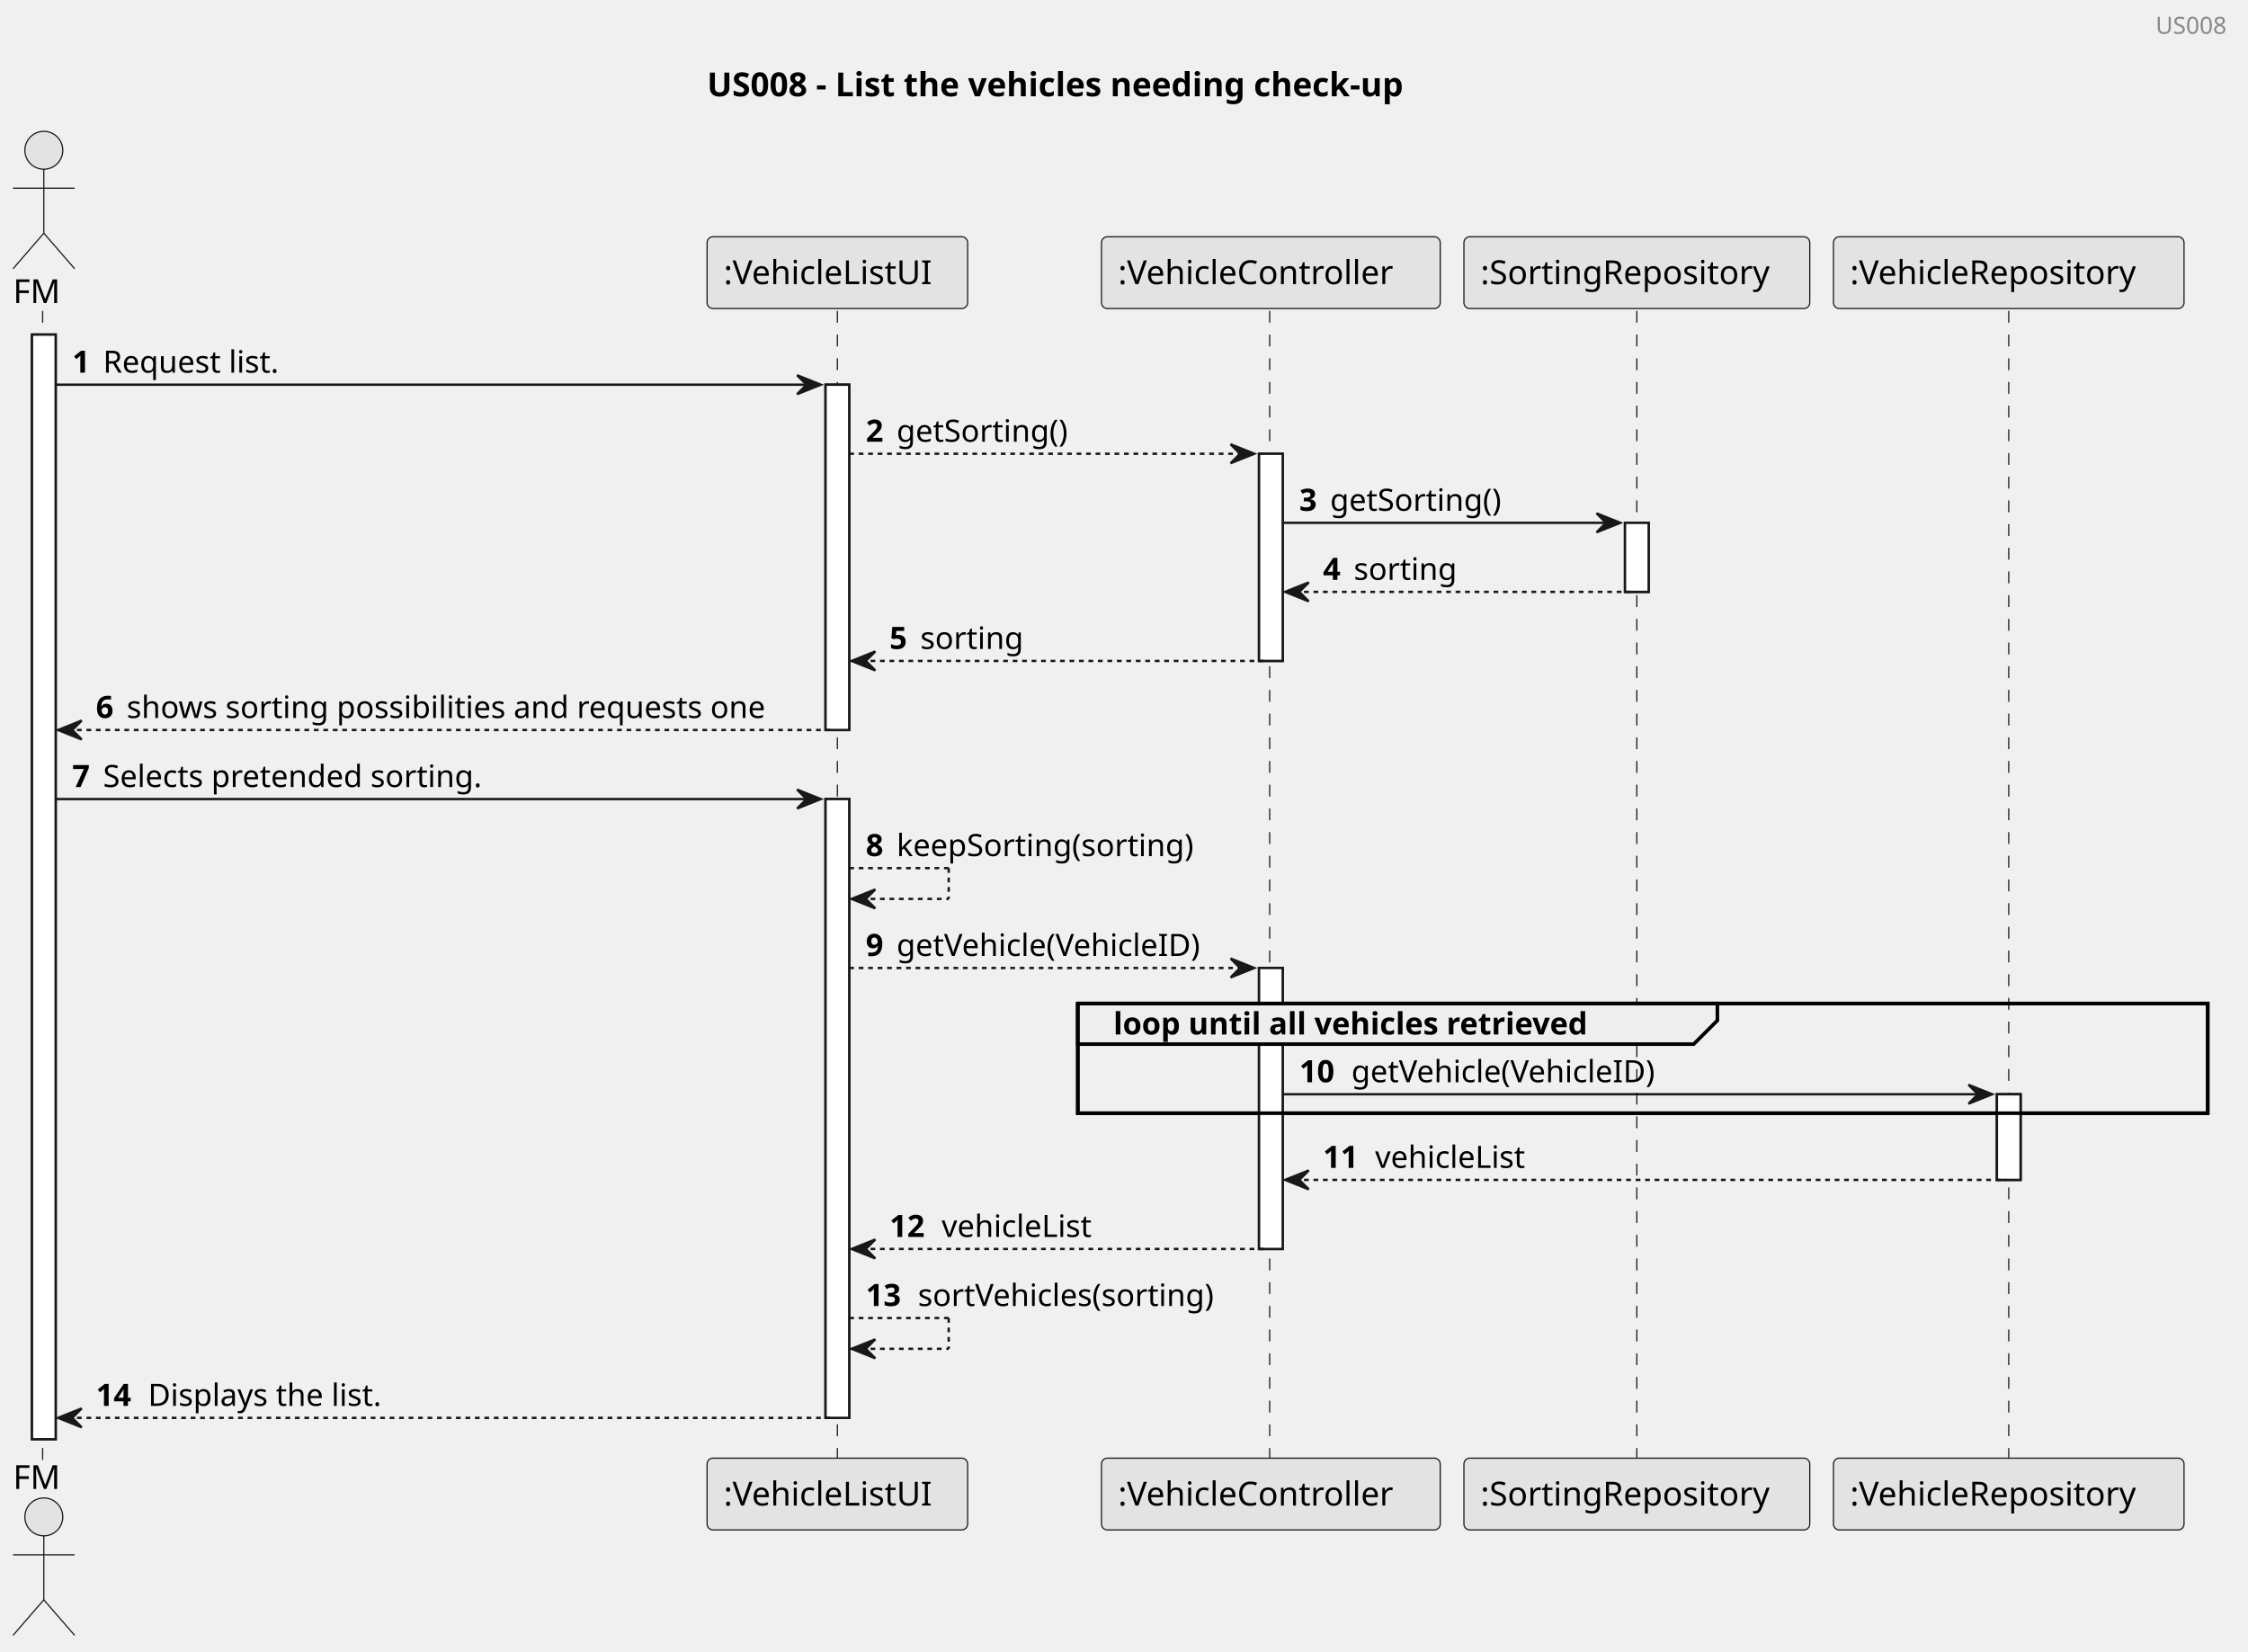
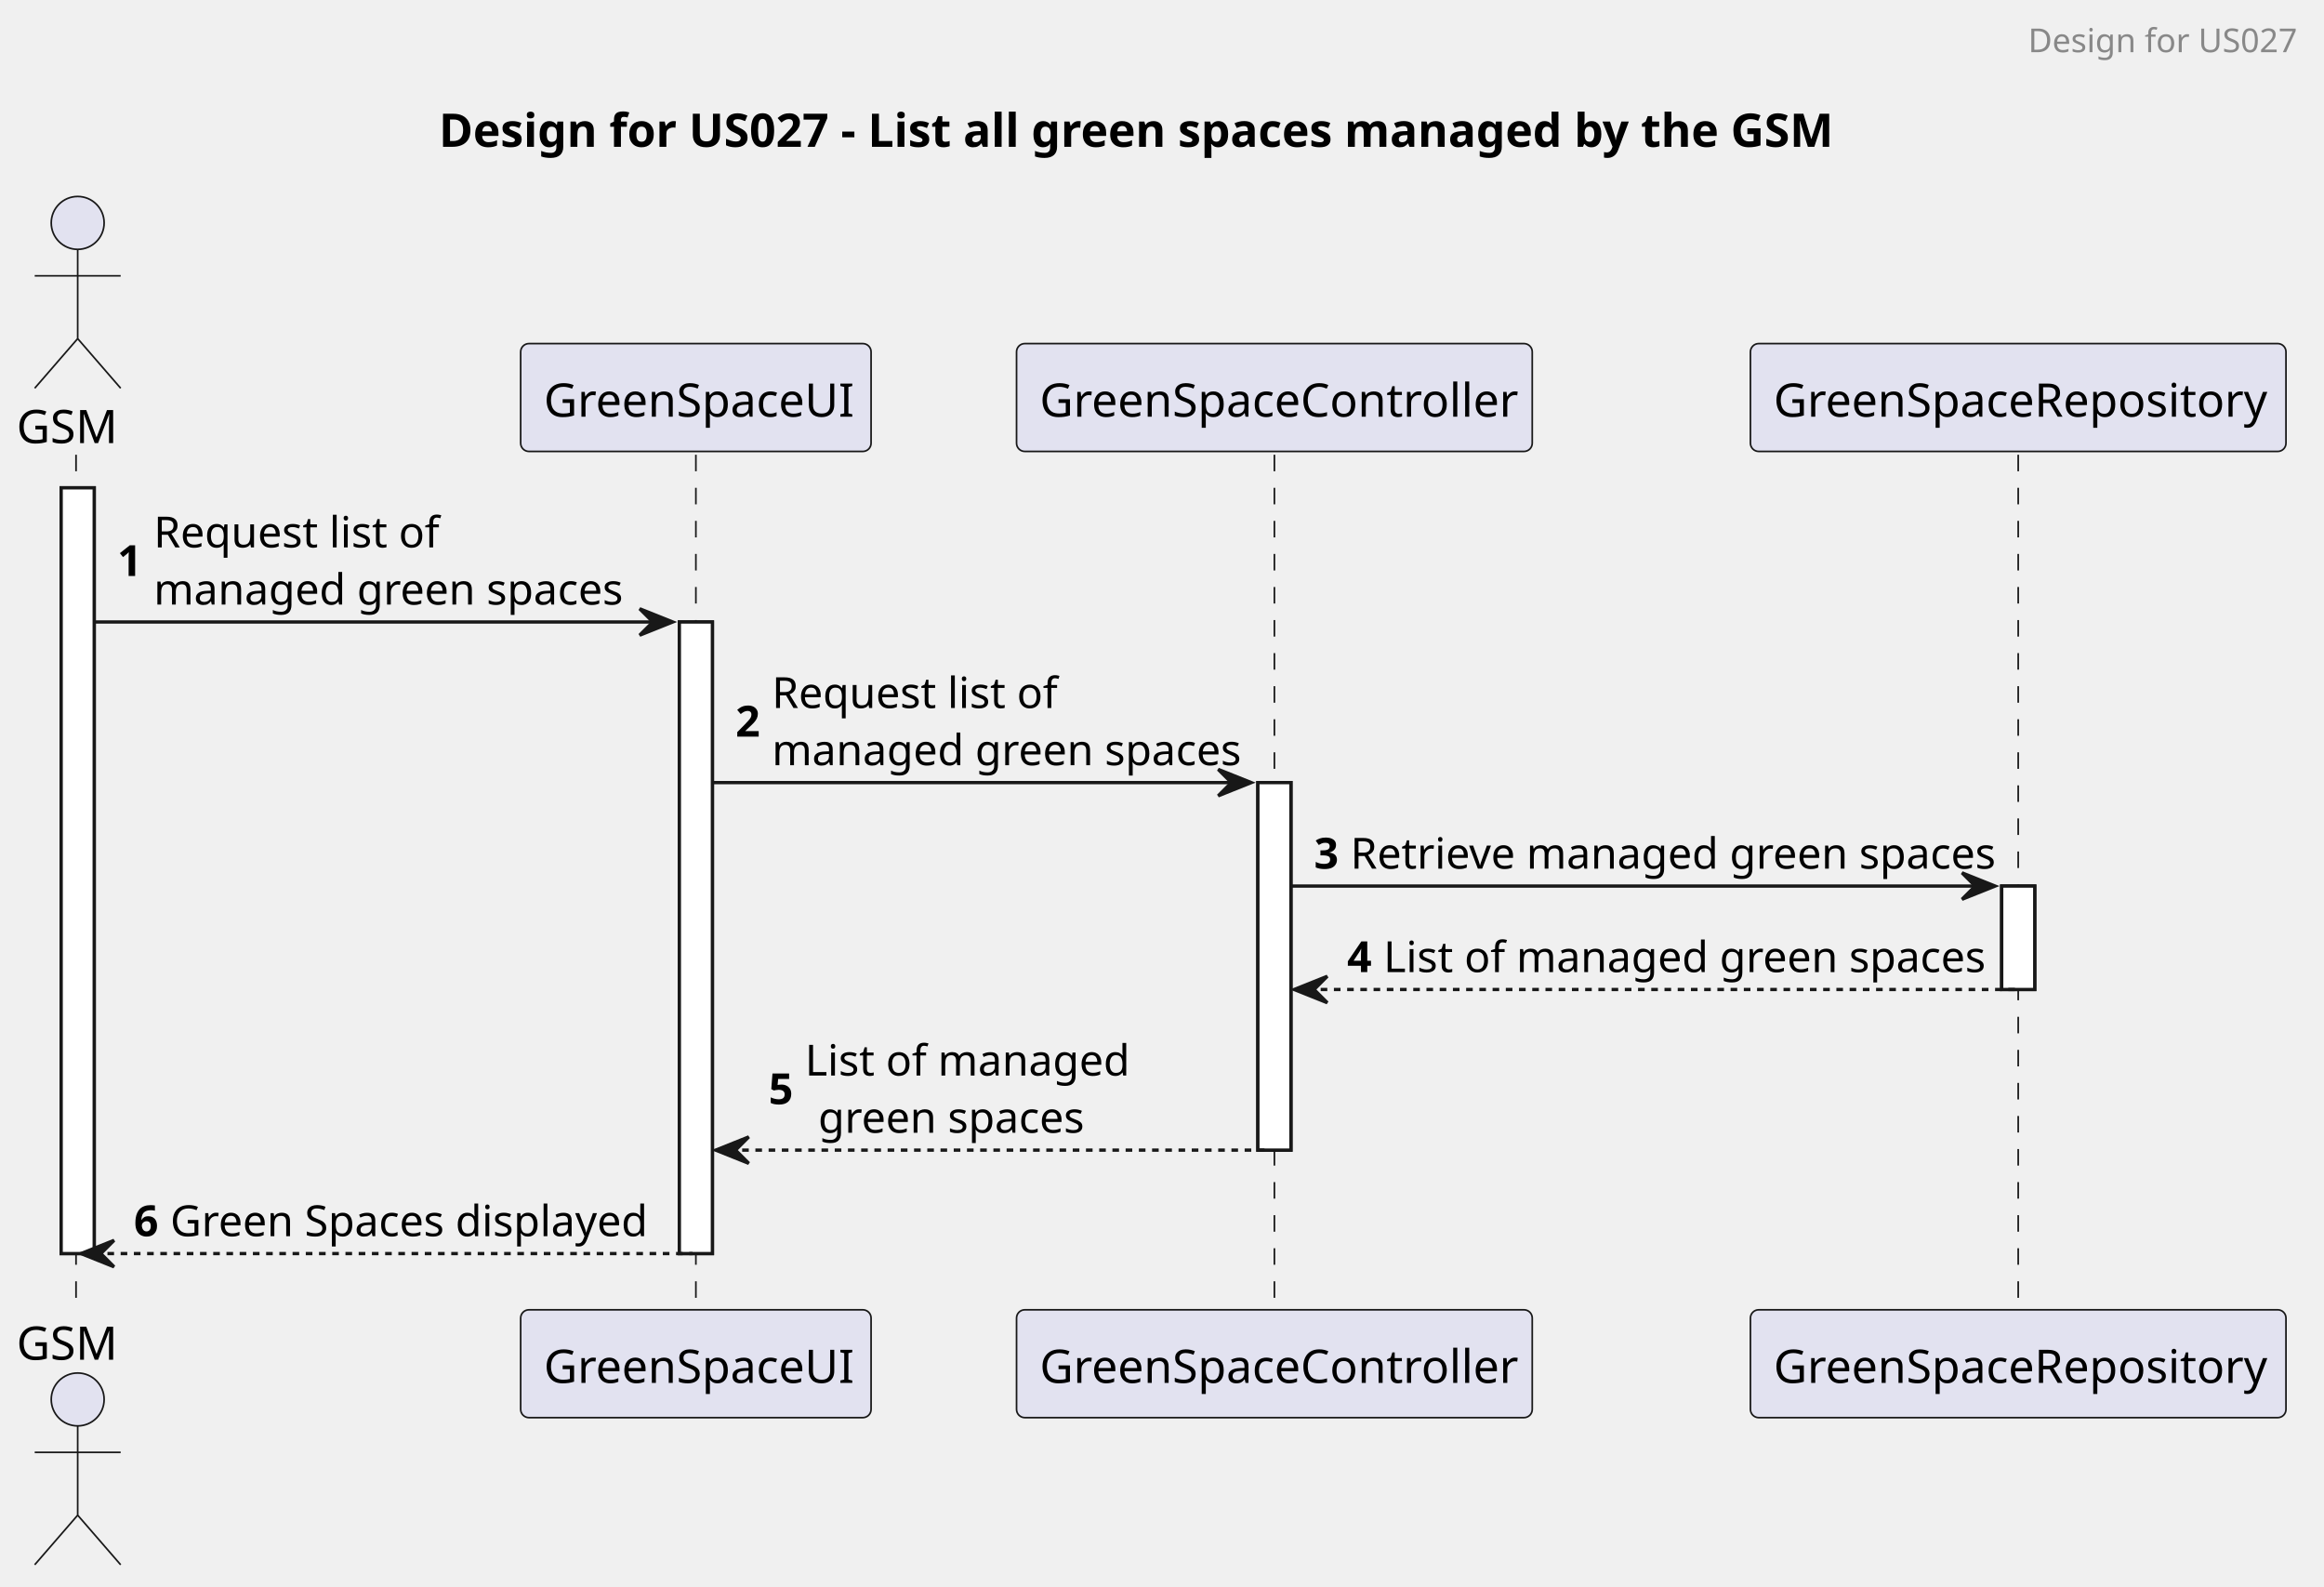
- <svg xmlns="http://www.w3.org/2000/svg" contentStyleType="text/css" height="697px" preserveAspectRatio="none" style="width:949px;height:697px;background:#FFFFFF;" version="1.1" viewBox="0 0 949 697" width="949px" zoomAndPan="magnify">
+ <svg xmlns="http://www.w3.org/2000/svg" contentStyleType="text/css" height="480px" preserveAspectRatio="none" style="width:703px;height:480px;background:#FFFFFF;" version="1.1" viewBox="0 0 703 480" width="703px" zoomAndPan="magnify">
  <defs />
  <g>
-     <text fill="#000000" font-family="sans-serif" font-size="14" font-weight="bold" lengthAdjust="spacing" textLength="344" x="298.5" y="40.636">US008 - List the vehicles needing check-up</text>
-     <rect fill="#FFFFFF" height="466.265" style="stroke:#181818;stroke-width:1.0;" width="10" x="13.5" y="141.234" />
-     <rect fill="#FFFFFF" height="145.755" style="stroke:#181818;stroke-width:1.0;" width="10" x="348.5" y="162.385" />
-     <rect fill="#FFFFFF" height="261.208" style="stroke:#181818;stroke-width:1.0;" width="10" x="348.5" y="337.291" />
-     <rect fill="#FFFFFF" height="87.453" style="stroke:#181818;stroke-width:1.0;" width="10" x="531.5" y="191.536" />
-     <rect fill="#FFFFFF" height="118.604" style="stroke:#181818;stroke-width:1.0;" width="10" x="531.5" y="408.593" />
-     <rect fill="#FFFFFF" height="29.151" style="stroke:#181818;stroke-width:1.0;" width="10" x="686" y="220.687" />
-     <rect fill="#FFFFFF" height="36.151" style="stroke:#181818;stroke-width:1.0;" width="10" x="843" y="461.895" />
-     <rect fill="none" height="46.302" style="stroke:#000000;stroke-width:1.5;" width="477" x="455" y="423.593" />
-     <line style="stroke:#181818;stroke-width:0.5;stroke-dasharray:5.0,5.0;" x1="18" x2="18" y1="131.234" y2="616.499" />
-     <line style="stroke:#181818;stroke-width:0.5;stroke-dasharray:5.0,5.0;" x1="353.5" x2="353.5" y1="131.234" y2="616.499" />
-     <line style="stroke:#181818;stroke-width:0.5;stroke-dasharray:5.0,5.0;" x1="536" x2="536" y1="131.234" y2="616.499" />
-     <line style="stroke:#181818;stroke-width:0.5;stroke-dasharray:5.0,5.0;" x1="691" x2="691" y1="131.234" y2="616.499" />
-     <line style="stroke:#181818;stroke-width:0.5;stroke-dasharray:5.0,5.0;" x1="848" x2="848" y1="131.234" y2="616.499" />
-     <text fill="#000000" font-family="sans-serif" font-size="14" lengthAdjust="spacing" textLength="20" x="5.5" y="127.933">FM</text>
-     <ellipse cx="18.5" cy="63.438" fill="#E3E3E3" rx="8" ry="8" style="stroke:#181818;stroke-width:0.5;" />
-     <path d="M18.5,71.438 L18.5,98.438 M5.5,79.438 L31.5,79.438 M18.5,98.438 L5.5,113.438 M18.5,98.438 L31.5,113.438 " fill="none" style="stroke:#181818;stroke-width:0.5;" />
-     <text fill="#000000" font-family="sans-serif" font-size="14" lengthAdjust="spacing" textLength="20" x="5.5" y="628.495">FM</text>
-     <ellipse cx="18.5" cy="640.296" fill="#E3E3E3" rx="8" ry="8" style="stroke:#181818;stroke-width:0.5;" />
-     <path d="M18.5,648.296 L18.5,675.296 M5.5,656.296 L31.5,656.296 M18.5,675.296 L5.5,690.296 M18.5,675.296 L31.5,690.296 " fill="none" style="stroke:#181818;stroke-width:0.5;" />
-     <rect fill="#E3E3E3" height="30.297" rx="2.5" ry="2.5" style="stroke:#181818;stroke-width:0.5;" width="110" x="298.5" y="99.938" />
-     <text fill="#000000" font-family="sans-serif" font-size="14" lengthAdjust="spacing" textLength="96" x="305.5" y="119.933">:VehicleListUI</text>
-     <rect fill="#E3E3E3" height="30.297" rx="2.5" ry="2.5" style="stroke:#181818;stroke-width:0.5;" width="110" x="298.5" y="615.499" />
-     <text fill="#000000" font-family="sans-serif" font-size="14" lengthAdjust="spacing" textLength="96" x="305.5" y="635.495">:VehicleListUI</text>
-     <rect fill="#E3E3E3" height="30.297" rx="2.5" ry="2.5" style="stroke:#181818;stroke-width:0.5;" width="143" x="465" y="99.938" />
-     <text fill="#000000" font-family="sans-serif" font-size="14" lengthAdjust="spacing" textLength="129" x="472" y="119.933">:VehicleController</text>
-     <rect fill="#E3E3E3" height="30.297" rx="2.5" ry="2.5" style="stroke:#181818;stroke-width:0.5;" width="143" x="465" y="615.499" />
-     <text fill="#000000" font-family="sans-serif" font-size="14" lengthAdjust="spacing" textLength="129" x="472" y="635.495">:VehicleController</text>
-     <rect fill="#E3E3E3" height="30.297" rx="2.5" ry="2.5" style="stroke:#181818;stroke-width:0.5;" width="146" x="618" y="99.938" />
-     <text fill="#000000" font-family="sans-serif" font-size="14" lengthAdjust="spacing" textLength="132" x="625" y="119.933">:SortingRepository</text>
-     <rect fill="#E3E3E3" height="30.297" rx="2.5" ry="2.5" style="stroke:#181818;stroke-width:0.5;" width="146" x="618" y="615.499" />
-     <text fill="#000000" font-family="sans-serif" font-size="14" lengthAdjust="spacing" textLength="132" x="625" y="635.495">:SortingRepository</text>
-     <rect fill="#E3E3E3" height="30.297" rx="2.5" ry="2.5" style="stroke:#181818;stroke-width:0.5;" width="148" x="774" y="99.938" />
-     <text fill="#000000" font-family="sans-serif" font-size="14" lengthAdjust="spacing" textLength="134" x="781" y="119.933">:VehicleRepository</text>
-     <rect fill="#E3E3E3" height="30.297" rx="2.5" ry="2.5" style="stroke:#181818;stroke-width:0.5;" width="148" x="774" y="615.499" />
-     <text fill="#000000" font-family="sans-serif" font-size="14" lengthAdjust="spacing" textLength="134" x="781" y="635.495">:VehicleRepository</text>
-     <rect fill="#FFFFFF" height="466.265" style="stroke:#181818;stroke-width:1.0;" width="10" x="13.5" y="141.234" />
-     <rect fill="#FFFFFF" height="145.755" style="stroke:#181818;stroke-width:1.0;" width="10" x="348.5" y="162.385" />
-     <rect fill="#FFFFFF" height="261.208" style="stroke:#181818;stroke-width:1.0;" width="10" x="348.5" y="337.291" />
-     <rect fill="#FFFFFF" height="87.453" style="stroke:#181818;stroke-width:1.0;" width="10" x="531.5" y="191.536" />
-     <rect fill="#FFFFFF" height="118.604" style="stroke:#181818;stroke-width:1.0;" width="10" x="531.5" y="408.593" />
-     <rect fill="#FFFFFF" height="29.151" style="stroke:#181818;stroke-width:1.0;" width="10" x="686" y="220.687" />
-     <rect fill="#FFFFFF" height="36.151" style="stroke:#181818;stroke-width:1.0;" width="10" x="843" y="461.895" />
-     <polygon fill="#181818" points="336.5,158.385,346.5,162.385,336.5,166.385,340.5,162.385" style="stroke:#181818;stroke-width:1.0;" />
-     <line style="stroke:#181818;stroke-width:1.0;" x1="23.5" x2="342.5" y1="162.385" y2="162.385" />
-     <text fill="#000000" font-family="sans-serif" font-size="13" font-weight="bold" lengthAdjust="spacing" textLength="9" x="30.5" y="157.316">1</text>
-     <text fill="#000000" font-family="sans-serif" font-size="13" lengthAdjust="spacing" textLength="81" x="43.5" y="157.316">Request list.</text>
-     <polygon fill="#181818" points="519.5,187.536,529.5,191.536,519.5,195.536,523.5,191.536" style="stroke:#181818;stroke-width:1.0;" />
-     <line style="stroke:#181818;stroke-width:1.0;stroke-dasharray:2.0,2.0;" x1="358.5" x2="525.5" y1="191.536" y2="191.536" />
-     <text fill="#000000" font-family="sans-serif" font-size="13" font-weight="bold" lengthAdjust="spacing" textLength="9" x="365.5" y="186.467">2</text>
-     <text fill="#000000" font-family="sans-serif" font-size="13" lengthAdjust="spacing" textLength="77" x="378.5" y="186.467">getSorting()</text>
-     <polygon fill="#181818" points="674,216.687,684,220.687,674,224.687,678,220.687" style="stroke:#181818;stroke-width:1.0;" />
-     <line style="stroke:#181818;stroke-width:1.0;" x1="541.5" x2="680" y1="220.687" y2="220.687" />
-     <text fill="#000000" font-family="sans-serif" font-size="13" font-weight="bold" lengthAdjust="spacing" textLength="9" x="548.5" y="215.618">3</text>
-     <text fill="#000000" font-family="sans-serif" font-size="13" lengthAdjust="spacing" textLength="77" x="561.5" y="215.618">getSorting()</text>
-     <polygon fill="#181818" points="552.5,245.838,542.5,249.838,552.5,253.838,548.5,249.838" style="stroke:#181818;stroke-width:1.0;" />
-     <line style="stroke:#181818;stroke-width:1.0;stroke-dasharray:2.0,2.0;" x1="546.5" x2="690" y1="249.838" y2="249.838" />
-     <text fill="#000000" font-family="sans-serif" font-size="13" font-weight="bold" lengthAdjust="spacing" textLength="9" x="558.5" y="244.769">4</text>
-     <text fill="#000000" font-family="sans-serif" font-size="13" lengthAdjust="spacing" textLength="45" x="571.5" y="244.769">sorting</text>
-     <polygon fill="#181818" points="369.5,274.989,359.5,278.989,369.5,282.989,365.5,278.989" style="stroke:#181818;stroke-width:1.0;" />
-     <line style="stroke:#181818;stroke-width:1.0;stroke-dasharray:2.0,2.0;" x1="363.5" x2="535.5" y1="278.989" y2="278.989" />
-     <text fill="#000000" font-family="sans-serif" font-size="13" font-weight="bold" lengthAdjust="spacing" textLength="9" x="375.5" y="273.92">5</text>
-     <text fill="#000000" font-family="sans-serif" font-size="13" lengthAdjust="spacing" textLength="45" x="388.5" y="273.92">sorting</text>
-     <polygon fill="#181818" points="34.5,304.14,24.5,308.14,34.5,312.14,30.5,308.14" style="stroke:#181818;stroke-width:1.0;" />
-     <line style="stroke:#181818;stroke-width:1.0;stroke-dasharray:2.0,2.0;" x1="28.5" x2="352.5" y1="308.14" y2="308.14" />
-     <text fill="#000000" font-family="sans-serif" font-size="13" font-weight="bold" lengthAdjust="spacing" textLength="9" x="40.5" y="303.071">6</text>
-     <text fill="#000000" font-family="sans-serif" font-size="13" lengthAdjust="spacing" textLength="288" x="53.5" y="303.071">shows sorting possibilities and requests one</text>
-     <polygon fill="#181818" points="336.5,333.291,346.5,337.291,336.5,341.291,340.5,337.291" style="stroke:#181818;stroke-width:1.0;" />
-     <line style="stroke:#181818;stroke-width:1.0;" x1="23.5" x2="342.5" y1="337.291" y2="337.291" />
-     <text fill="#000000" font-family="sans-serif" font-size="13" font-weight="bold" lengthAdjust="spacing" textLength="9" x="30.5" y="332.222">7</text>
-     <text fill="#000000" font-family="sans-serif" font-size="13" lengthAdjust="spacing" textLength="170" x="43.5" y="332.222">Selects pretended sorting.</text>
-     <line style="stroke:#181818;stroke-width:1.0;stroke-dasharray:2.0,2.0;" x1="358.5" x2="400.5" y1="366.442" y2="366.442" />
-     <line style="stroke:#181818;stroke-width:1.0;stroke-dasharray:2.0,2.0;" x1="400.5" x2="400.5" y1="366.442" y2="379.442" />
-     <line style="stroke:#181818;stroke-width:1.0;stroke-dasharray:2.0,2.0;" x1="359.5" x2="400.5" y1="379.442" y2="379.442" />
-     <polygon fill="#181818" points="369.5,375.442,359.5,379.442,369.5,383.442,365.5,379.442" style="stroke:#181818;stroke-width:1.0;" />
-     <text fill="#000000" font-family="sans-serif" font-size="13" font-weight="bold" lengthAdjust="spacing" textLength="9" x="365.5" y="361.373">8</text>
-     <text fill="#000000" font-family="sans-serif" font-size="13" lengthAdjust="spacing" textLength="133" x="378.5" y="361.373">keepSorting(sorting)</text>
-     <polygon fill="#181818" points="519.5,404.593,529.5,408.593,519.5,412.593,523.5,408.593" style="stroke:#181818;stroke-width:1.0;" />
-     <line style="stroke:#181818;stroke-width:1.0;stroke-dasharray:2.0,2.0;" x1="358.5" x2="525.5" y1="408.593" y2="408.593" />
-     <text fill="#000000" font-family="sans-serif" font-size="13" font-weight="bold" lengthAdjust="spacing" textLength="9" x="365.5" y="403.524">9</text>
-     <text fill="#000000" font-family="sans-serif" font-size="13" lengthAdjust="spacing" textLength="141" x="378.5" y="403.524">getVehicle(VehicleID)</text>
-     <path d="M455,423.593 L725,423.593 L725,430.744 L715,440.744 L455,440.744 L455,423.593 " fill="#EEEEEE" style="stroke:#000000;stroke-width:1.5;" />
-     <rect fill="none" height="46.302" style="stroke:#000000;stroke-width:1.5;" width="477" x="455" y="423.593" />
-     <text fill="#000000" font-family="sans-serif" font-size="13" font-weight="bold" lengthAdjust="spacing" textLength="225" x="470" y="436.675">loop until all vehicles retrieved</text>
-     <polygon fill="#181818" points="831,457.895,841,461.895,831,465.895,835,461.895" style="stroke:#181818;stroke-width:1.0;" />
-     <line style="stroke:#181818;stroke-width:1.0;" x1="541.5" x2="837" y1="461.895" y2="461.895" />
-     <text fill="#000000" font-family="sans-serif" font-size="13" font-weight="bold" lengthAdjust="spacing" textLength="18" x="548.5" y="456.826">10</text>
-     <text fill="#000000" font-family="sans-serif" font-size="13" lengthAdjust="spacing" textLength="141" x="570.5" y="456.826">getVehicle(VehicleID)</text>
-     <polygon fill="#181818" points="552.5,494.046,542.5,498.046,552.5,502.046,548.5,498.046" style="stroke:#181818;stroke-width:1.0;" />
-     <line style="stroke:#181818;stroke-width:1.0;stroke-dasharray:2.0,2.0;" x1="546.5" x2="847" y1="498.046" y2="498.046" />
-     <text fill="#000000" font-family="sans-serif" font-size="13" font-weight="bold" lengthAdjust="spacing" textLength="18" x="558.5" y="492.977">11</text>
-     <text fill="#000000" font-family="sans-serif" font-size="13" lengthAdjust="spacing" textLength="70" x="580.5" y="492.977">vehicleList</text>
-     <polygon fill="#181818" points="369.5,523.197,359.5,527.197,369.5,531.197,365.5,527.197" style="stroke:#181818;stroke-width:1.0;" />
-     <line style="stroke:#181818;stroke-width:1.0;stroke-dasharray:2.0,2.0;" x1="363.5" x2="535.5" y1="527.197" y2="527.197" />
-     <text fill="#000000" font-family="sans-serif" font-size="13" font-weight="bold" lengthAdjust="spacing" textLength="18" x="375.5" y="522.128">12</text>
-     <text fill="#000000" font-family="sans-serif" font-size="13" lengthAdjust="spacing" textLength="70" x="397.5" y="522.128">vehicleList</text>
-     <line style="stroke:#181818;stroke-width:1.0;stroke-dasharray:2.0,2.0;" x1="358.5" x2="400.5" y1="556.348" y2="556.348" />
-     <line style="stroke:#181818;stroke-width:1.0;stroke-dasharray:2.0,2.0;" x1="400.5" x2="400.5" y1="556.348" y2="569.348" />
-     <line style="stroke:#181818;stroke-width:1.0;stroke-dasharray:2.0,2.0;" x1="359.5" x2="400.5" y1="569.348" y2="569.348" />
-     <polygon fill="#181818" points="369.5,565.348,359.5,569.348,369.5,573.348,365.5,569.348" style="stroke:#181818;stroke-width:1.0;" />
-     <text fill="#000000" font-family="sans-serif" font-size="13" font-weight="bold" lengthAdjust="spacing" textLength="18" x="365.5" y="551.279">13</text>
-     <text fill="#000000" font-family="sans-serif" font-size="13" lengthAdjust="spacing" textLength="135" x="387.5" y="551.279">sortVehicles(sorting)</text>
-     <polygon fill="#181818" points="34.5,594.499,24.5,598.499,34.5,602.499,30.5,598.499" style="stroke:#181818;stroke-width:1.0;" />
-     <line style="stroke:#181818;stroke-width:1.0;stroke-dasharray:2.0,2.0;" x1="28.5" x2="352.5" y1="598.499" y2="598.499" />
-     <text fill="#000000" font-family="sans-serif" font-size="13" font-weight="bold" lengthAdjust="spacing" textLength="18" x="40.5" y="593.43">14</text>
-     <text fill="#000000" font-family="sans-serif" font-size="13" lengthAdjust="spacing" textLength="109" x="62.5" y="593.43">Displays the list.</text>
-     <text fill="#888888" font-family="sans-serif" font-size="10" lengthAdjust="spacing" textLength="31" x="910" y="14.282">US008</text>
+     <text fill="#000000" font-family="sans-serif" font-size="14" font-weight="bold" lengthAdjust="spacing" textLength="430" x="132.75" y="44.408">Design for US027 - List all green spaces managed by the GSM</text>
+     <rect fill="#FFFFFF" height="231.619" style="stroke:#181818;stroke-width:1.0;" width="10" x="18.5" y="147.543" />
+     <rect fill="#FFFFFF" height="191.037" style="stroke:#181818;stroke-width:1.0;" width="10" x="205.5" y="188.125" />
+     <rect fill="#FFFFFF" height="111.164" style="stroke:#181818;stroke-width:1.0;" width="10" x="380.5" y="236.707" />
+     <rect fill="#FFFFFF" height="31.291" style="stroke:#181818;stroke-width:1.0;" width="10" x="605.5" y="267.998" />
+     <line style="stroke:#181818;stroke-width:0.5;stroke-dasharray:5.0,5.0;" x1="23" x2="23" y1="137.543" y2="397.162" />
+     <line style="stroke:#181818;stroke-width:0.5;stroke-dasharray:5.0,5.0;" x1="210.5" x2="210.5" y1="137.543" y2="397.162" />
+     <line style="stroke:#181818;stroke-width:0.5;stroke-dasharray:5.0,5.0;" x1="385.5" x2="385.5" y1="137.543" y2="397.162" />
+     <line style="stroke:#181818;stroke-width:0.5;stroke-dasharray:5.0,5.0;" x1="610.5" x2="610.5" y1="137.543" y2="397.162" />
+     <text fill="#000000" font-family="sans-serif" font-size="14" lengthAdjust="spacing" textLength="31" x="5" y="134.029">GSM</text>
+     <ellipse cx="23.5" cy="67.422" fill="#E2E2F0" rx="8" ry="8" style="stroke:#181818;stroke-width:0.5;" />
+     <path d="M23.5,75.422 L23.5,102.422 M10.5,83.422 L36.5,83.422 M23.5,102.422 L10.5,117.422 M23.5,102.422 L36.5,117.422 " fill="none" style="stroke:#181818;stroke-width:0.5;" />
+     <text fill="#000000" font-family="sans-serif" font-size="14" lengthAdjust="spacing" textLength="31" x="5" y="411.269">GSM</text>
+     <ellipse cx="23.5" cy="423.283" fill="#E2E2F0" rx="8" ry="8" style="stroke:#181818;stroke-width:0.5;" />
+     <path d="M23.5,431.283 L23.5,458.283 M10.5,439.283 L36.5,439.283 M23.5,458.283 L10.5,473.283 M23.5,458.283 L36.5,473.283 " fill="none" style="stroke:#181818;stroke-width:0.5;" />
+     <rect fill="#E2E2F0" height="32.621" rx="2.5" ry="2.5" style="stroke:#181818;stroke-width:0.5;" width="106" x="157.5" y="103.922" />
+     <text fill="#000000" font-family="sans-serif" font-size="14" lengthAdjust="spacing" textLength="92" x="164.5" y="126.029">GreenSpaceUI</text>
+     <rect fill="#E2E2F0" height="32.621" rx="2.5" ry="2.5" style="stroke:#181818;stroke-width:0.5;" width="106" x="157.5" y="396.162" />
+     <text fill="#000000" font-family="sans-serif" font-size="14" lengthAdjust="spacing" textLength="92" x="164.5" y="418.269">GreenSpaceUI</text>
+     <rect fill="#E2E2F0" height="32.621" rx="2.5" ry="2.5" style="stroke:#181818;stroke-width:0.5;" width="156" x="307.5" y="103.922" />
+     <text fill="#000000" font-family="sans-serif" font-size="14" lengthAdjust="spacing" textLength="142" x="314.5" y="126.029">GreenSpaceController</text>
+     <rect fill="#E2E2F0" height="32.621" rx="2.5" ry="2.5" style="stroke:#181818;stroke-width:0.5;" width="156" x="307.5" y="396.162" />
+     <text fill="#000000" font-family="sans-serif" font-size="14" lengthAdjust="spacing" textLength="142" x="314.5" y="418.269">GreenSpaceController</text>
+     <rect fill="#E2E2F0" height="32.621" rx="2.5" ry="2.5" style="stroke:#181818;stroke-width:0.5;" width="162" x="529.5" y="103.922" />
+     <text fill="#000000" font-family="sans-serif" font-size="14" lengthAdjust="spacing" textLength="148" x="536.5" y="126.029">GreenSpaceRepository</text>
+     <rect fill="#E2E2F0" height="32.621" rx="2.5" ry="2.5" style="stroke:#181818;stroke-width:0.5;" width="162" x="529.5" y="396.162" />
+     <text fill="#000000" font-family="sans-serif" font-size="14" lengthAdjust="spacing" textLength="148" x="536.5" y="418.269">GreenSpaceRepository</text>
+     <rect fill="#FFFFFF" height="231.619" style="stroke:#181818;stroke-width:1.0;" width="10" x="18.5" y="147.543" />
+     <rect fill="#FFFFFF" height="191.037" style="stroke:#181818;stroke-width:1.0;" width="10" x="205.5" y="188.125" />
+     <rect fill="#FFFFFF" height="111.164" style="stroke:#181818;stroke-width:1.0;" width="10" x="380.5" y="236.707" />
+     <rect fill="#FFFFFF" height="31.291" style="stroke:#181818;stroke-width:1.0;" width="10" x="605.5" y="267.998" />
+     <polygon fill="#181818" points="193.5,184.125,203.5,188.125,193.5,192.125,197.5,188.125" style="stroke:#181818;stroke-width:1.0;" />
+     <line style="stroke:#181818;stroke-width:1.0;" x1="28.5" x2="199.5" y1="188.125" y2="188.125" />
+     <text fill="#000000" font-family="sans-serif" font-size="13" font-weight="bold" lengthAdjust="spacing" textLength="7" x="35.5" y="174.217">1</text>
+     <text fill="#000000" font-family="sans-serif" font-size="13" lengthAdjust="spacing" textLength="83" x="46.5" y="165.571">Request list of</text>
+     <text fill="#000000" font-family="sans-serif" font-size="13" lengthAdjust="spacing" textLength="135" x="46.5" y="182.862">managed green spaces</text>
+     <polygon fill="#181818" points="368.5,232.707,378.5,236.707,368.5,240.707,372.5,236.707" style="stroke:#181818;stroke-width:1.0;" />
+     <line style="stroke:#181818;stroke-width:1.0;" x1="215.5" x2="374.5" y1="236.707" y2="236.707" />
+     <text fill="#000000" font-family="sans-serif" font-size="13" font-weight="bold" lengthAdjust="spacing" textLength="7" x="222.5" y="222.799">2</text>
+     <text fill="#000000" font-family="sans-serif" font-size="13" lengthAdjust="spacing" textLength="83" x="233.5" y="214.153">Request list of</text>
+     <text fill="#000000" font-family="sans-serif" font-size="13" lengthAdjust="spacing" textLength="135" x="233.5" y="231.444">managed green spaces</text>
+     <polygon fill="#181818" points="593.5,263.998,603.5,267.998,593.5,271.998,597.5,267.998" style="stroke:#181818;stroke-width:1.0;" />
+     <line style="stroke:#181818;stroke-width:1.0;" x1="390.5" x2="599.5" y1="267.998" y2="267.998" />
+     <text fill="#000000" font-family="sans-serif" font-size="13" font-weight="bold" lengthAdjust="spacing" textLength="7" x="397.5" y="262.735">3</text>
+     <text fill="#000000" font-family="sans-serif" font-size="13" lengthAdjust="spacing" textLength="185" x="408.5" y="262.735">Retrieve managed green spaces</text>
+     <polygon fill="#181818" points="401.5,295.289,391.5,299.289,401.5,303.289,397.5,299.289" style="stroke:#181818;stroke-width:1.0;" />
+     <line style="stroke:#181818;stroke-width:1.0;stroke-dasharray:2.0,2.0;" x1="395.5" x2="609.5" y1="299.289" y2="299.289" />
+     <text fill="#000000" font-family="sans-serif" font-size="13" font-weight="bold" lengthAdjust="spacing" textLength="7" x="407.5" y="294.026">4</text>
+     <text fill="#000000" font-family="sans-serif" font-size="13" lengthAdjust="spacing" textLength="174" x="418.5" y="294.026">List of managed green spaces</text>
+     <polygon fill="#181818" points="226.5,343.871,216.5,347.871,226.5,351.871,222.5,347.871" style="stroke:#181818;stroke-width:1.0;" />
+     <line style="stroke:#181818;stroke-width:1.0;stroke-dasharray:2.0,2.0;" x1="220.5" x2="384.5" y1="347.871" y2="347.871" />
+     <text fill="#000000" font-family="sans-serif" font-size="13" font-weight="bold" lengthAdjust="spacing" textLength="7" x="232.5" y="333.963">5</text>
+     <text fill="#000000" font-family="sans-serif" font-size="13" lengthAdjust="spacing" textLength="92" x="243.5" y="325.317">List of managed</text>
+     <text fill="#000000" font-family="sans-serif" font-size="13" lengthAdjust="spacing" textLength="78" x="247.5" y="342.608">green spaces</text>
+     <polygon fill="#181818" points="34.5,375.162,24.5,379.162,34.5,383.162,30.5,379.162" style="stroke:#181818;stroke-width:1.0;" />
+     <line style="stroke:#181818;stroke-width:1.0;stroke-dasharray:2.0,2.0;" x1="28.5" x2="209.5" y1="379.162" y2="379.162" />
+     <text fill="#000000" font-family="sans-serif" font-size="13" font-weight="bold" lengthAdjust="spacing" textLength="7" x="40.5" y="373.899">6</text>
+     <text fill="#000000" font-family="sans-serif" font-size="13" lengthAdjust="spacing" textLength="142" x="51.5" y="373.899">Green Spaces displayed</text>
+     <text fill="#888888" font-family="sans-serif" font-size="10" lengthAdjust="spacing" textLength="82" x="613.5" y="15.791">Design for US027</text>
  </g>
</svg>
